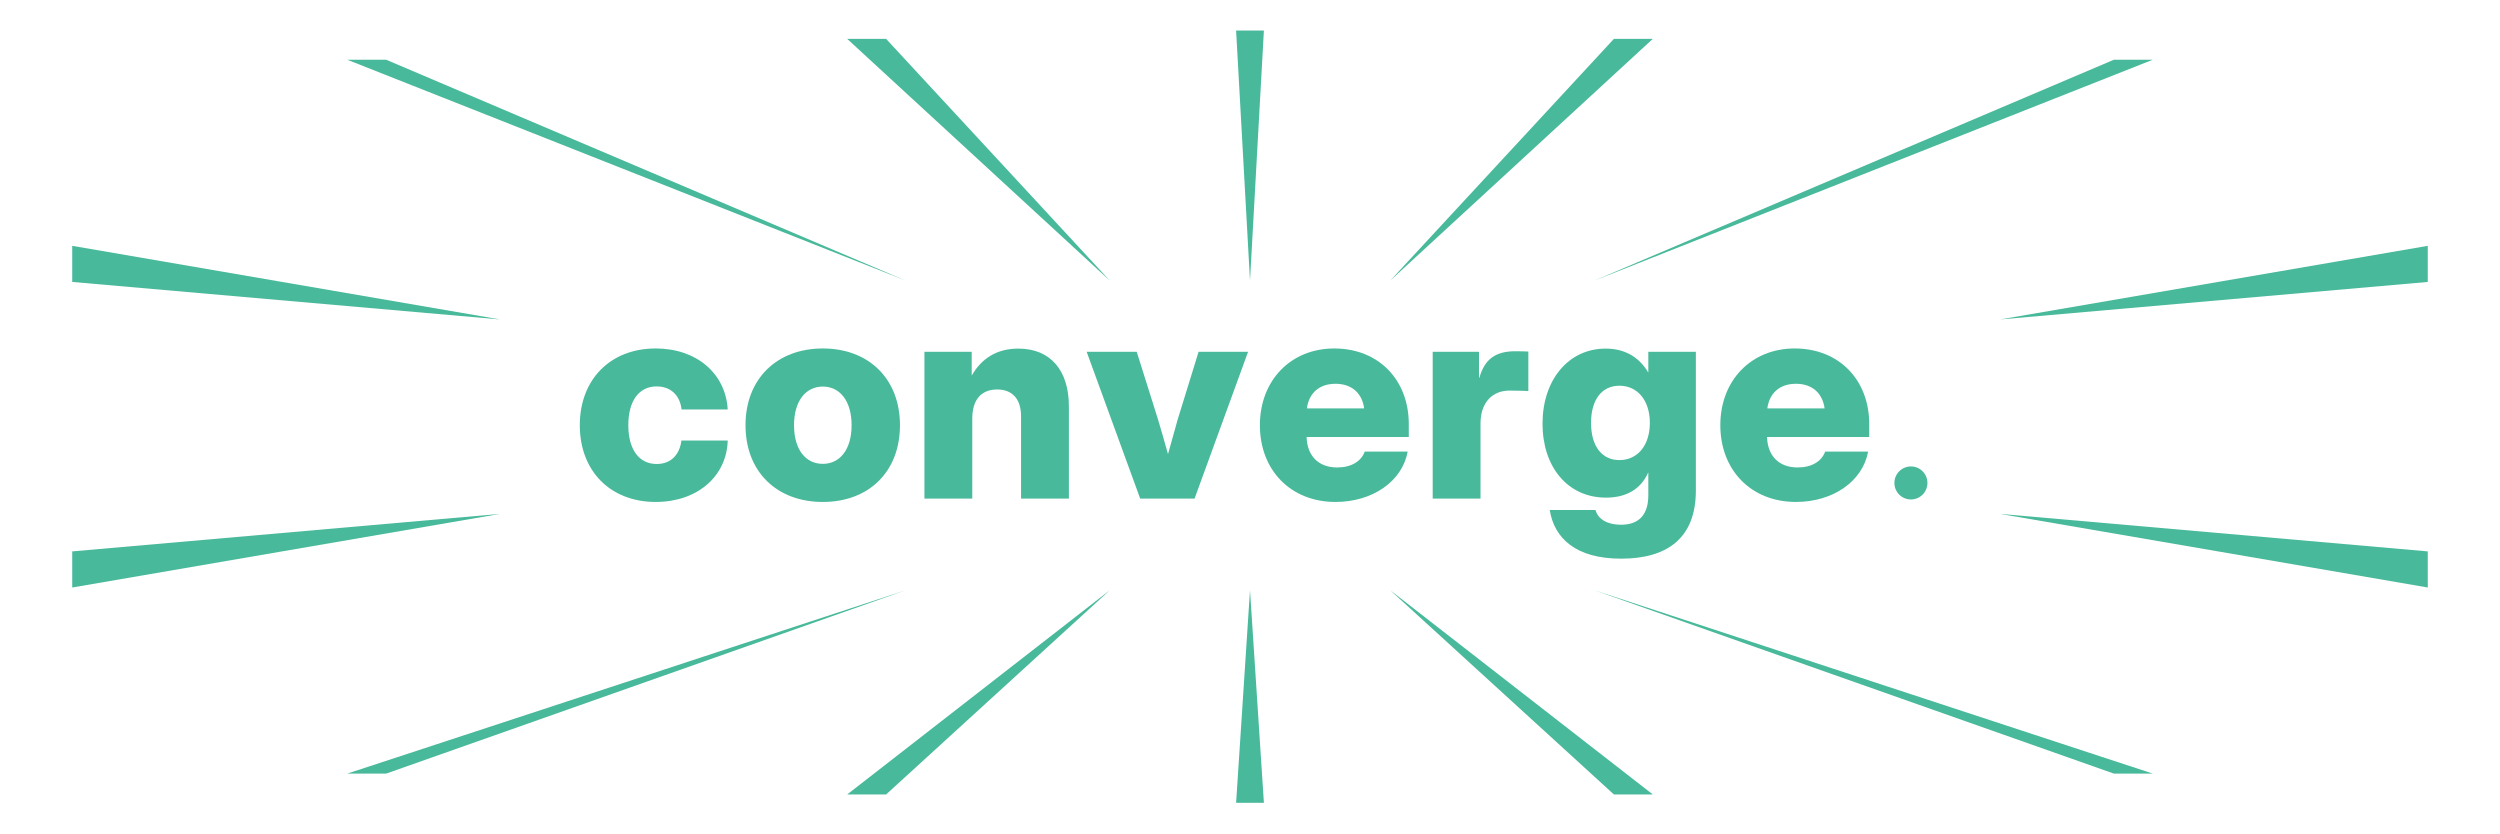
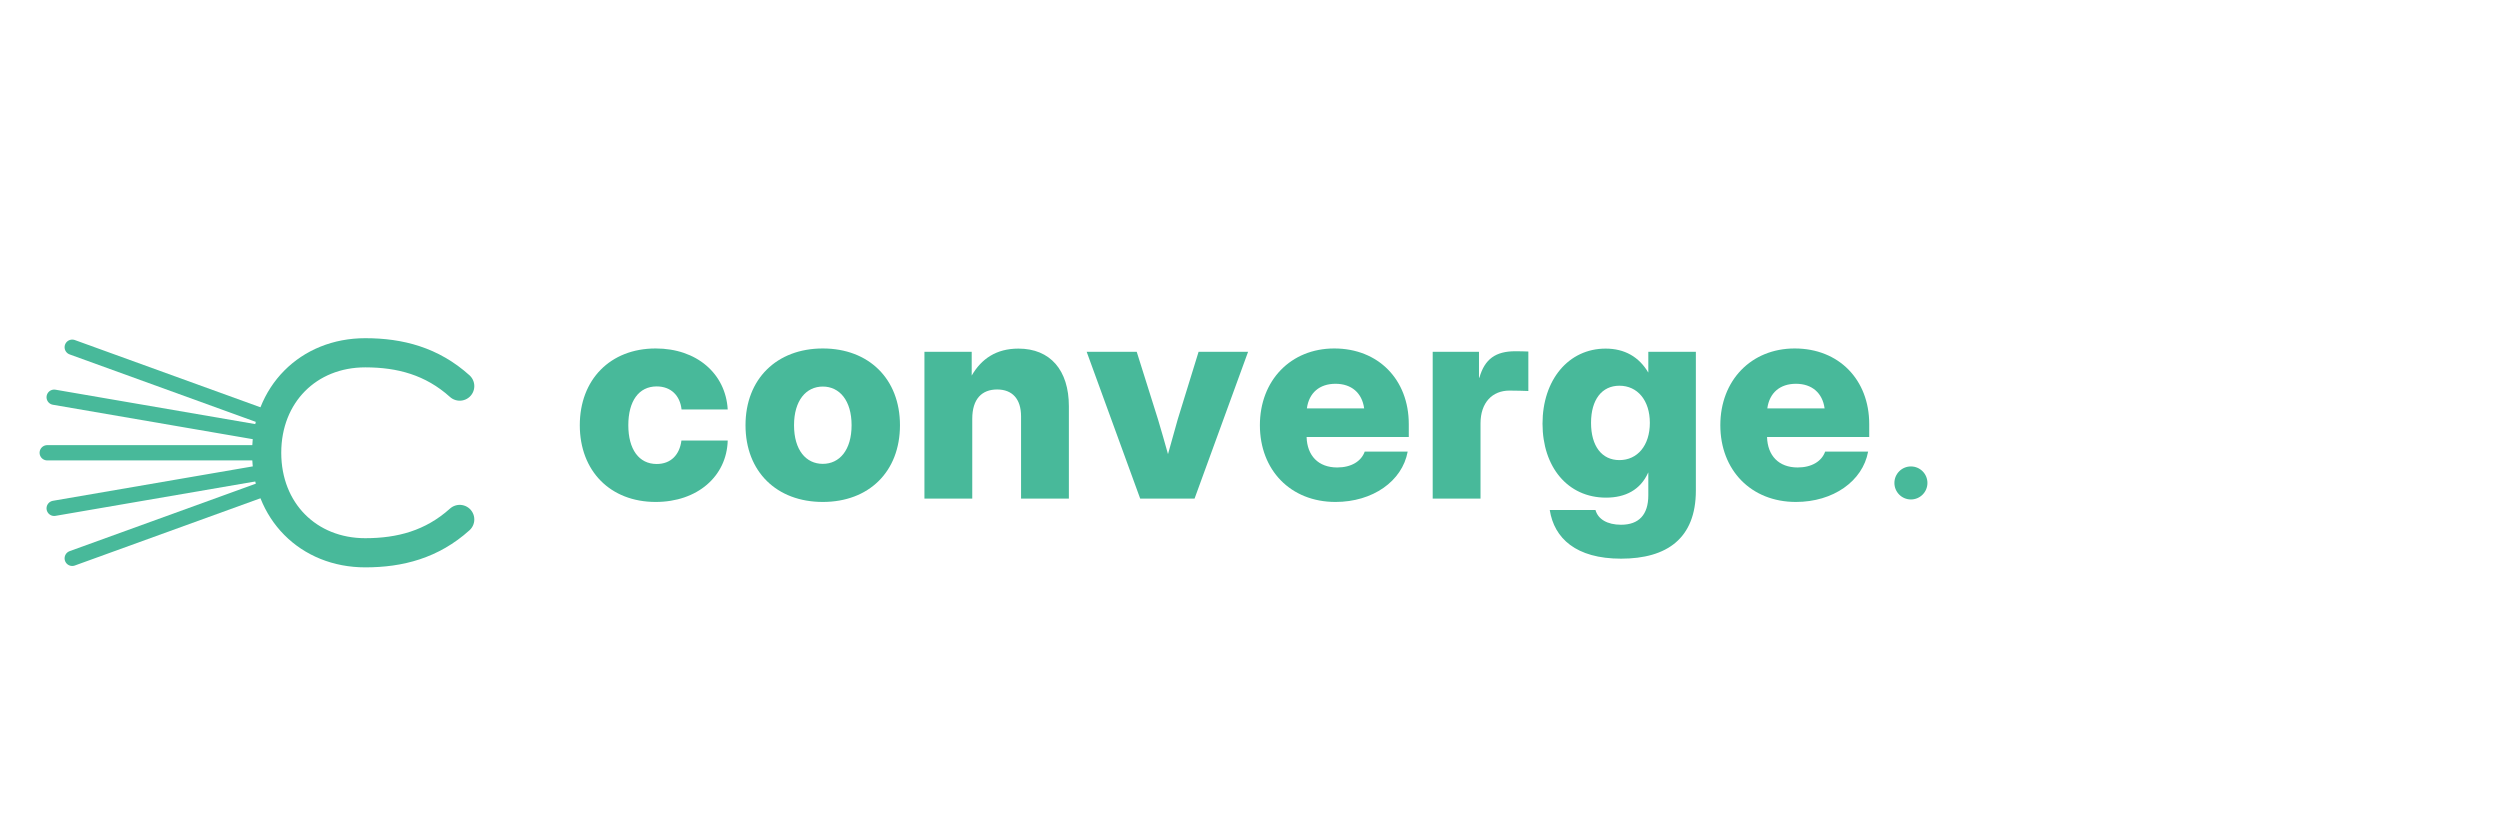
<svg xmlns="http://www.w3.org/2000/svg" width="1800" height="600" viewBox="0 0 1800 600" fill="none" role="img" aria-labelledby="title desc">
-   <g>
-     <polygon points="250,43 278,43 652,202" fill="#48B99A" />
-     <polygon points="610,28 638,28 799,202" fill="#48B99A" />
-     <polygon points="890,22 910,22 900,202" fill="#48B99A" />
-     <polygon points="1162,28 1190,28 1001,202" fill="#48B99A" />
-     <polygon points="1522,43 1550,43 1148,202" fill="#48B99A" />
-     <polygon points="52,177 52,203 360,230" fill="#48B99A" />
-     <polygon points="52,397 52,423 360,370" fill="#48B99A" />
-     <polygon points="1748,177 1748,203 1440,230" fill="#48B99A" />
-     <polygon points="1748,397 1748,423 1440,370" fill="#48B99A" />
-     <polygon points="250,557 278,557 652,425" fill="#48B99A" />
-     <polygon points="610,572 638,572 799,425" fill="#48B99A" />
-     <polygon points="890,578 910,578 900,425" fill="#48B99A" />
-     <polygon points="1162,572 1190,572 1001,425" fill="#48B99A" />
-     <polygon points="1522,557 1550,557 1148,425" fill="#48B99A" />
+   <g aria-label="Converging rays and C icon" fill="none">
+     <g stroke="#48B99A" stroke-width="11" stroke-linecap="round" stroke-linejoin="round">
+       <path d="M52 250 L190 300" />
+       <path d="M39 286 L190 312" />
+       <path d="M34 326 L190 326" />
+       <path d="M39 366 L190 340" />
+       <path d="M52 402 L190 352" />
+     </g>
+     <path d="M331 278 C311 260 288 254 263 254 C222 254 192 284 192 326 C192 368 222 398 263 398 C288 398 311 392 331 374" stroke="#48B99A" stroke-width="21" stroke-linecap="round" stroke-linejoin="round" />
  </g>
  <g aria-label="converge wordmark">
    <path fill="#48B99A" transform="translate(412.249 359.000) scale(0.1000977 -0.1000977)" d="M598 -24C897 -24 1109 160 1116 418H783C770 315 707 249 605 249C477 249 401 355 401 528C401 701 476 807 605 807C707 807 773 742 784 641H1116C1101 900 892 1080 598 1080C271 1080 52 856 52 528C52 199 271 -24 598 -24Z" />
    <path fill="#48B99A" transform="translate(531.563 359.000) scale(0.1000977 -0.1000977)" d="M608 -24C939 -24 1163 193 1163 528C1163 861 939 1080 608 1080C277 1080 52 861 52 528C52 193 277 -24 608 -24ZM608 250C487 250 401 349 401 528C401 706 488 806 608 806C728 806 815 706 815 528C815 349 728 250 608 250Z" />
    <path fill="#48B99A" transform="translate(655.982 359.000) scale(0.1000977 -0.1000977)" d="M440 574C440 718 510 785 619 785C728 785 791 717 791 592V0H1135V664C1135 924 1001 1079 772 1079C613 1079 506 1006 436 885V1056H96V0H440Z" />
    <path fill="#48B99A" transform="translate(782.002 359.000) scale(0.1000977 -0.1000977)" d="M389 0H780L1165 1056H809L659 570C635 486 612 403 589 320C566 403 542 486 517 570L364 1056H4Z" />
    <path fill="#48B99A" transform="translate(901.916 359.000) scale(0.1000977 -0.1000977)" d="M596 -24C863 -24 1076 125 1115 338H806C781 268 709 224 608 224C472 224 392 309 388 443H1123V536C1123 856 904 1080 587 1080C274 1080 52 850 52 528C52 206 272 -24 596 -24ZM390 649C405 760 480 826 596 826C711 826 787 760 802 649Z" />
    <path fill="#48B99A" transform="translate(1021.930 359.000) scale(0.1000977 -0.1000977)" d="M96 0H440V541C440 691 525 777 648 777C698 777 759 775 784 774V1058C756 1059 727 1060 690 1060C549 1060 470 1004 432 870H429V1056H96Z" />
    <path fill="#48B99A" transform="translate(1105.409 359.000) scale(0.1000977 -0.1000977)" d="M617 -432C947 -432 1155 -286 1155 58V1056H813V908H812C746 1019 643 1079 506 1079C238 1079 52 853 52 539C52 229 232 7 509 7C647 7 756 62 812 187H813V24C813 -116 745 -188 617 -188C518 -188 451 -148 433 -82H104C136 -285 292 -432 617 -432ZM605 277C479 277 401 377 401 545C401 712 479 812 605 812C735 812 824 707 824 545C824 382 735 277 605 277Z" />
    <path fill="#48B99A" transform="translate(1233.431 359.000) scale(0.1000977 -0.1000977)" d="M596 -24C863 -24 1076 125 1115 338H806C781 268 709 224 608 224C472 224 392 309 388 443H1123V536C1123 856 904 1080 587 1080C274 1080 52 850 52 528C52 206 272 -24 596 -24ZM390 649C405 760 480 826 596 826C711 826 787 760 802 649Z" />
    <circle cx="1375.861" cy="347.725" r="11.890" fill="#48B99A" />
  </g>
</svg>
